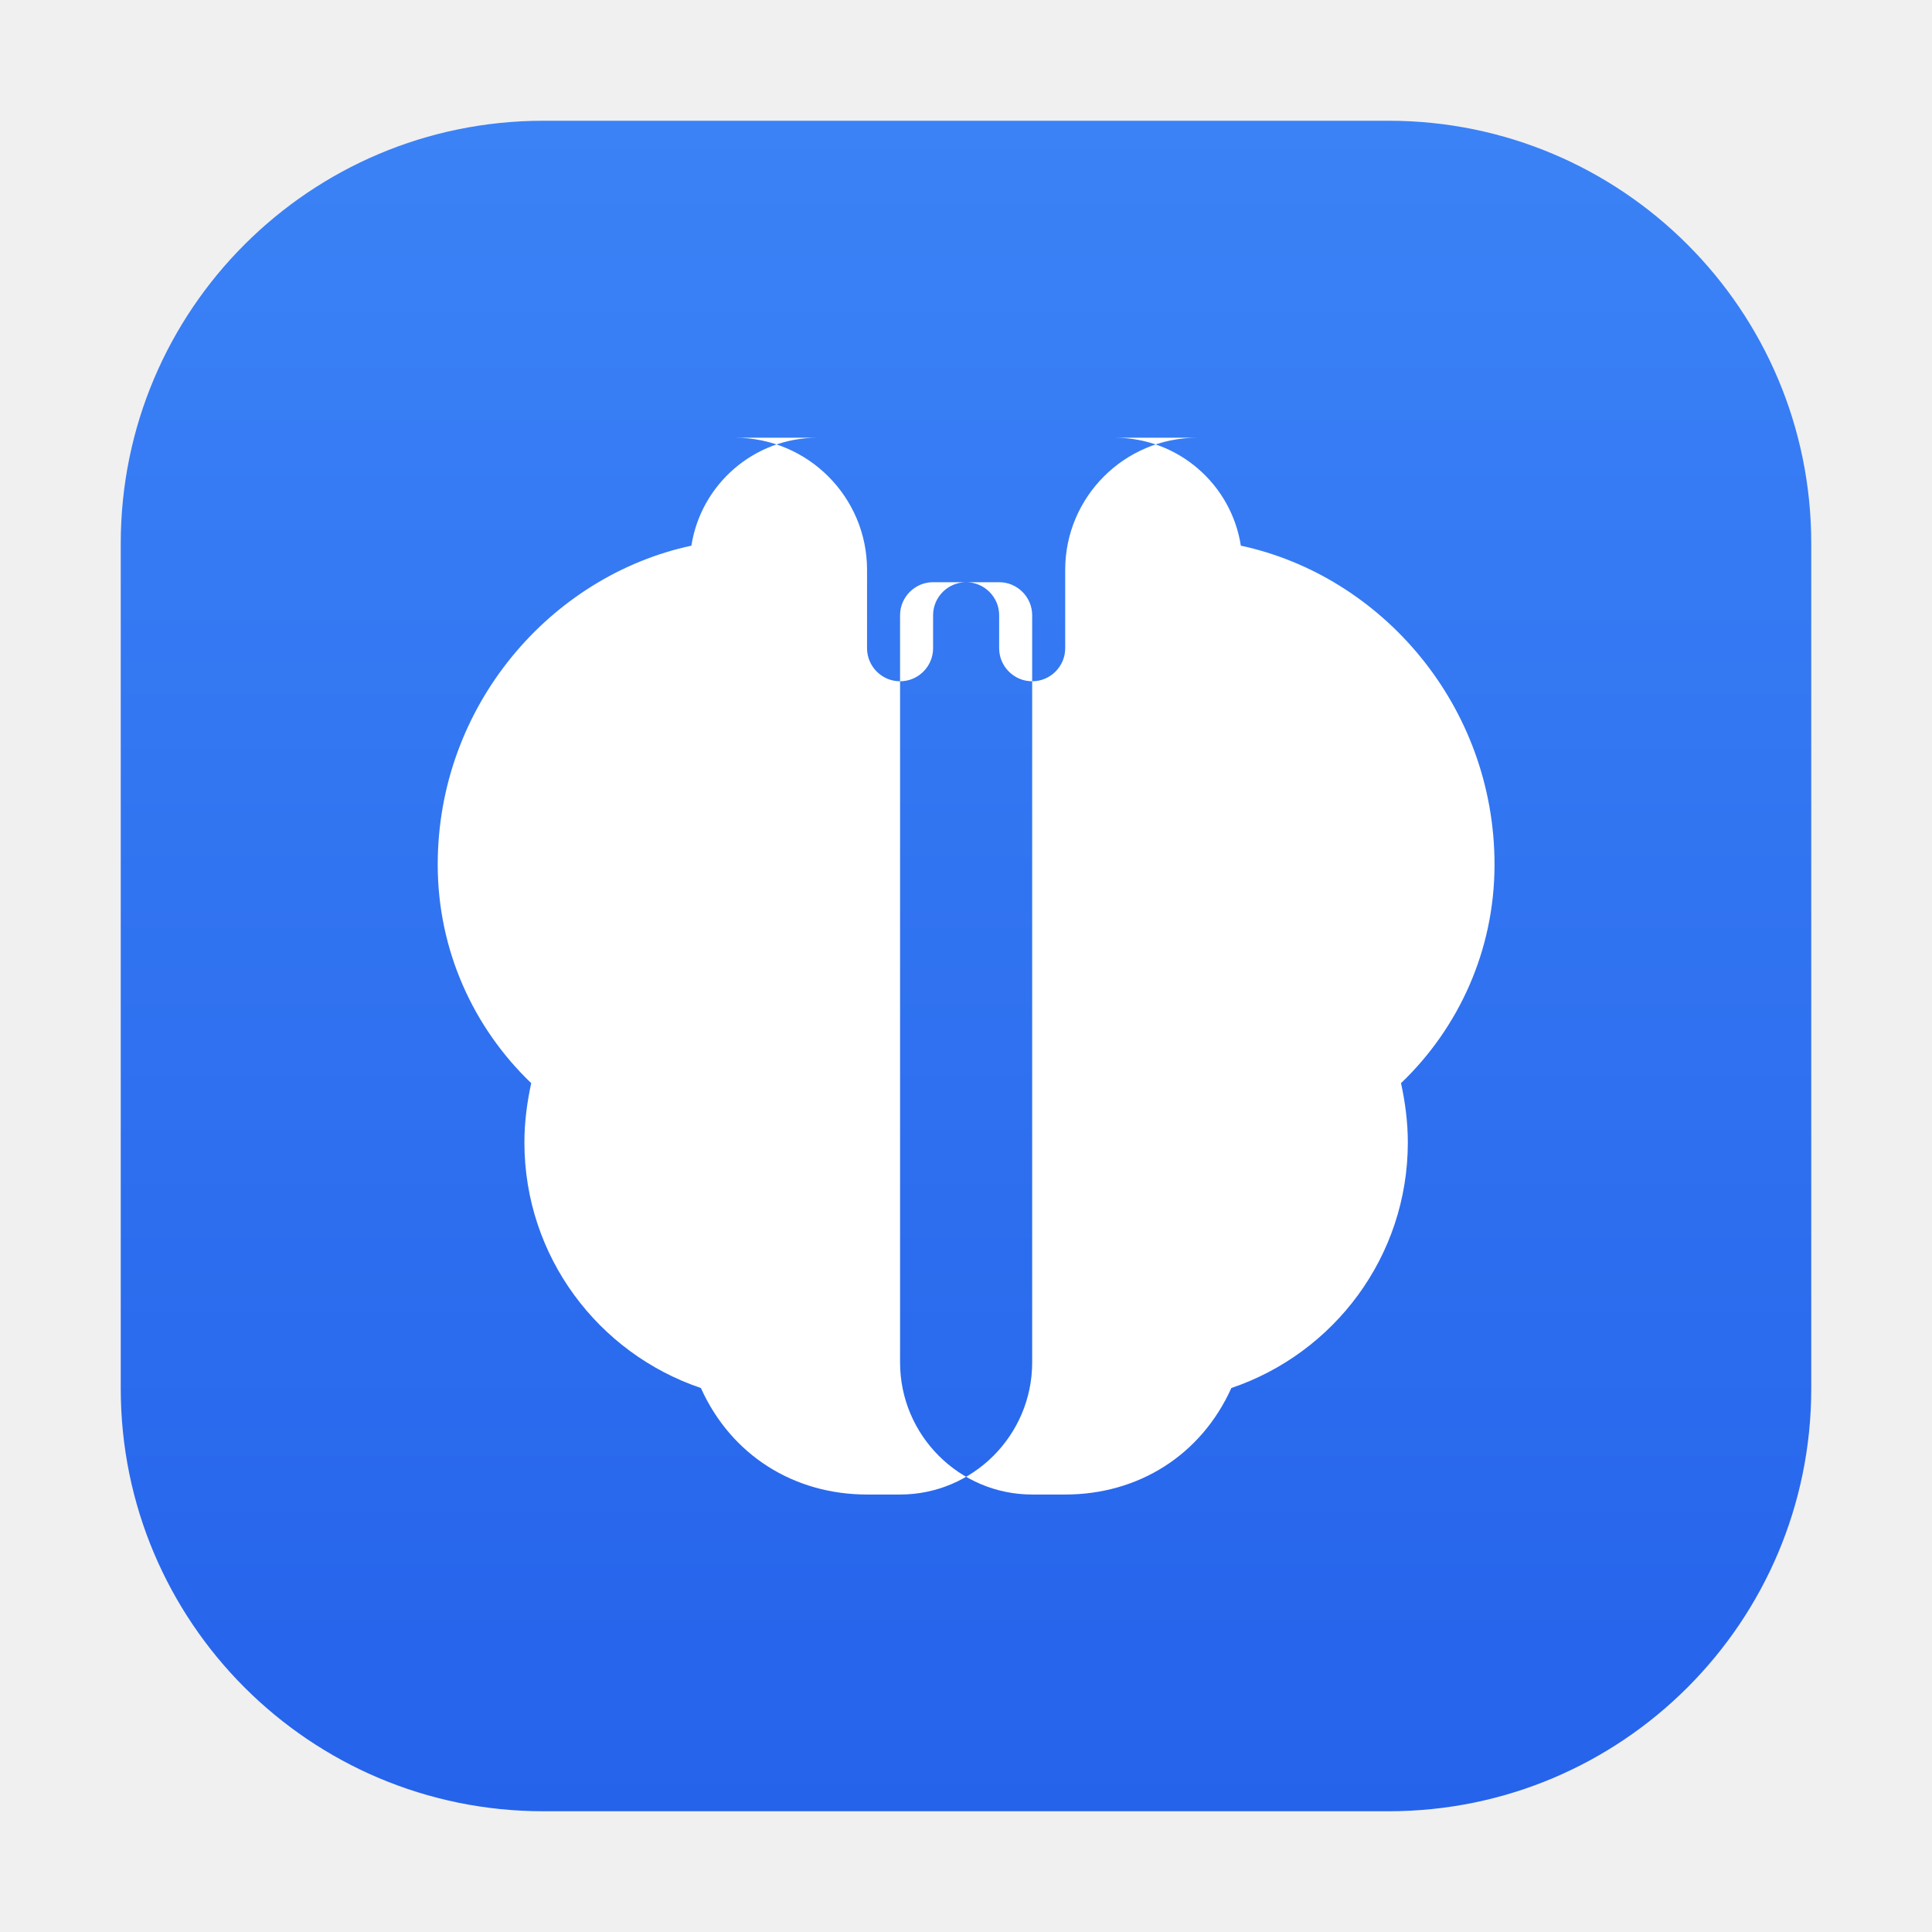
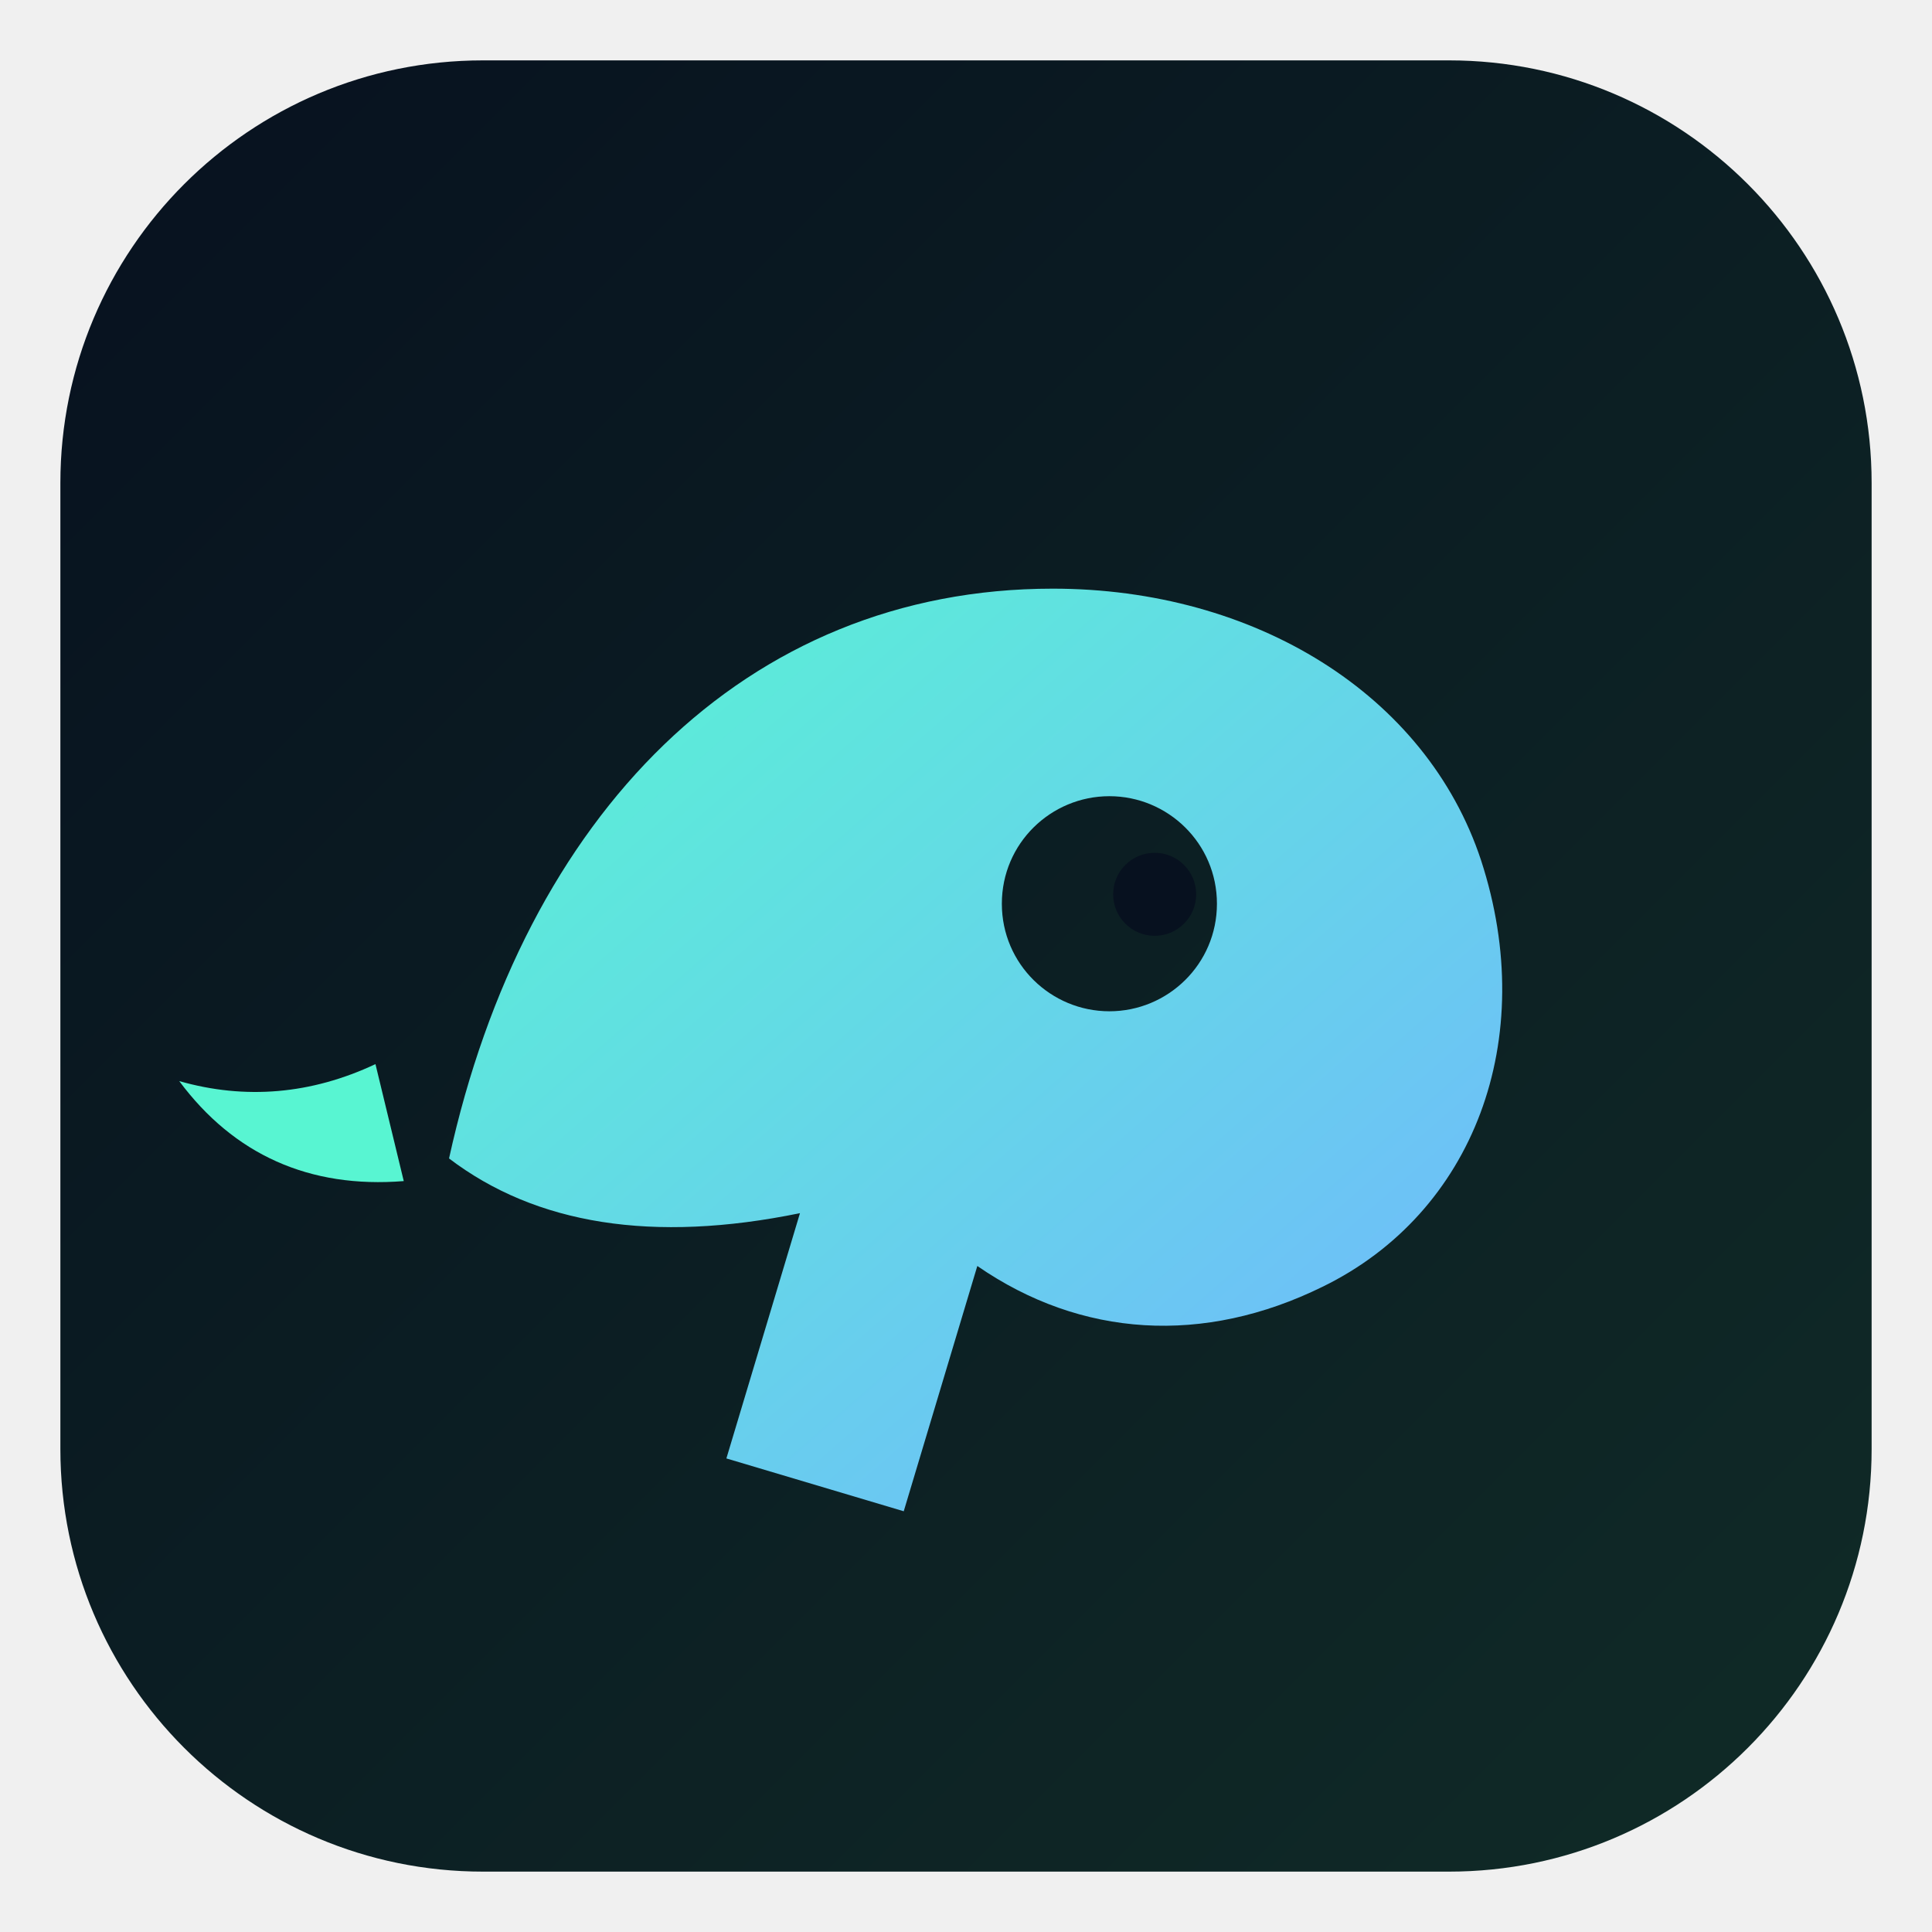
<svg xmlns="http://www.w3.org/2000/svg" width="1024" height="1024" viewBox="0 0 1024 1024">
  <defs>
-     <linearGradient id="tile" x1="0" y1="0" x2="0" y2="1">
-       <stop offset="0" stop-color="#3b82f6" />
-       <stop offset="1" stop-color="#2563eb" />
+     <linearGradient id="bg" x1="0" y1="0" x2="1" y2="1">
+       <stop offset="0" stop-color="#07111f" />
+       <stop offset="1" stop-color="#102b27" />
+     </linearGradient>
+     <linearGradient id="dino-gradient" x1="0" y1="0" x2="1" y2="1">
+       <stop offset="0" stop-color="#58f5d2" />
+       <stop offset="1" stop-color="#72b5ff" />
    </linearGradient>
  </defs>
-   <rect x="64" y="64" width="896" height="896" rx="224" fill="url(#tile)" />
-   <g fill="#ffffff" transform="translate(232,232) scale(1.094)">
-     <path d="M184 0c-30.9 0-56.5 22.7-61.1 52.3C54.5 67 0 130 0 206.8c0 41.6 17.4 79.2 45.3 105.9-2 9.2-3.3 18.8-3.3 28.7 0 55.3 35.8 102.2 85.5 119C142.2 493 172.6 512 208 512h16c35.3 0 64-28.7 64-64V86c0-8.8-7.2-16-16-16h-16c-8.8 0-16 7.2-16 16v16c0 8.8-7.2 16-16 16s-16-7.2-16-16V64c0-35.3-28.7-64-64-64h40zm144 0c30.9 0 56.5 22.7 61.1 52.3C457.5 67 512 130 512 206.8c0 41.6-17.4 79.2-45.3 105.9 2 9.2 3.3 18.8 3.3 28.7 0 55.3-35.8 102.2-85.5 119C369.8 493 339.4 512 304 512h-16c-35.3 0-64-28.7-64-64V86c0-8.8 7.2-16 16-16h16c8.8 0 16 7.2 16 16v16c0 8.8 7.2 16 16 16s16-7.2 16-16V64c0-35.3 28.7-64 64-64h-40z" />
+   <rect x="32" y="32" width="960" height="960" rx="224" fill="url(#bg)" />
+   <g id="dino">
+     <path fill="url(#dino-gradient)" d="M238 614c40-182 157-302 320-302 107 0 198 56 227 144 31 95-4 187-84 226-63 31-128 27-183-11l-39 130-94-28 39-130c-78 16-140 6-186-29zm350-192c-31 0-57 25-57 57s26 57 57 57 57-25 57-57-26-57-57-57z" />
+     <path fill="#07111f" d="M612 452a22 22 0 1 1 0 44 22 22 0 0 1 0-44z" />
+     <path fill="#58f5d2" d="M214 626c-50 4-90-14-119-53 35 10 70 7 104-9l15 62z" />
  </g>
</svg>
